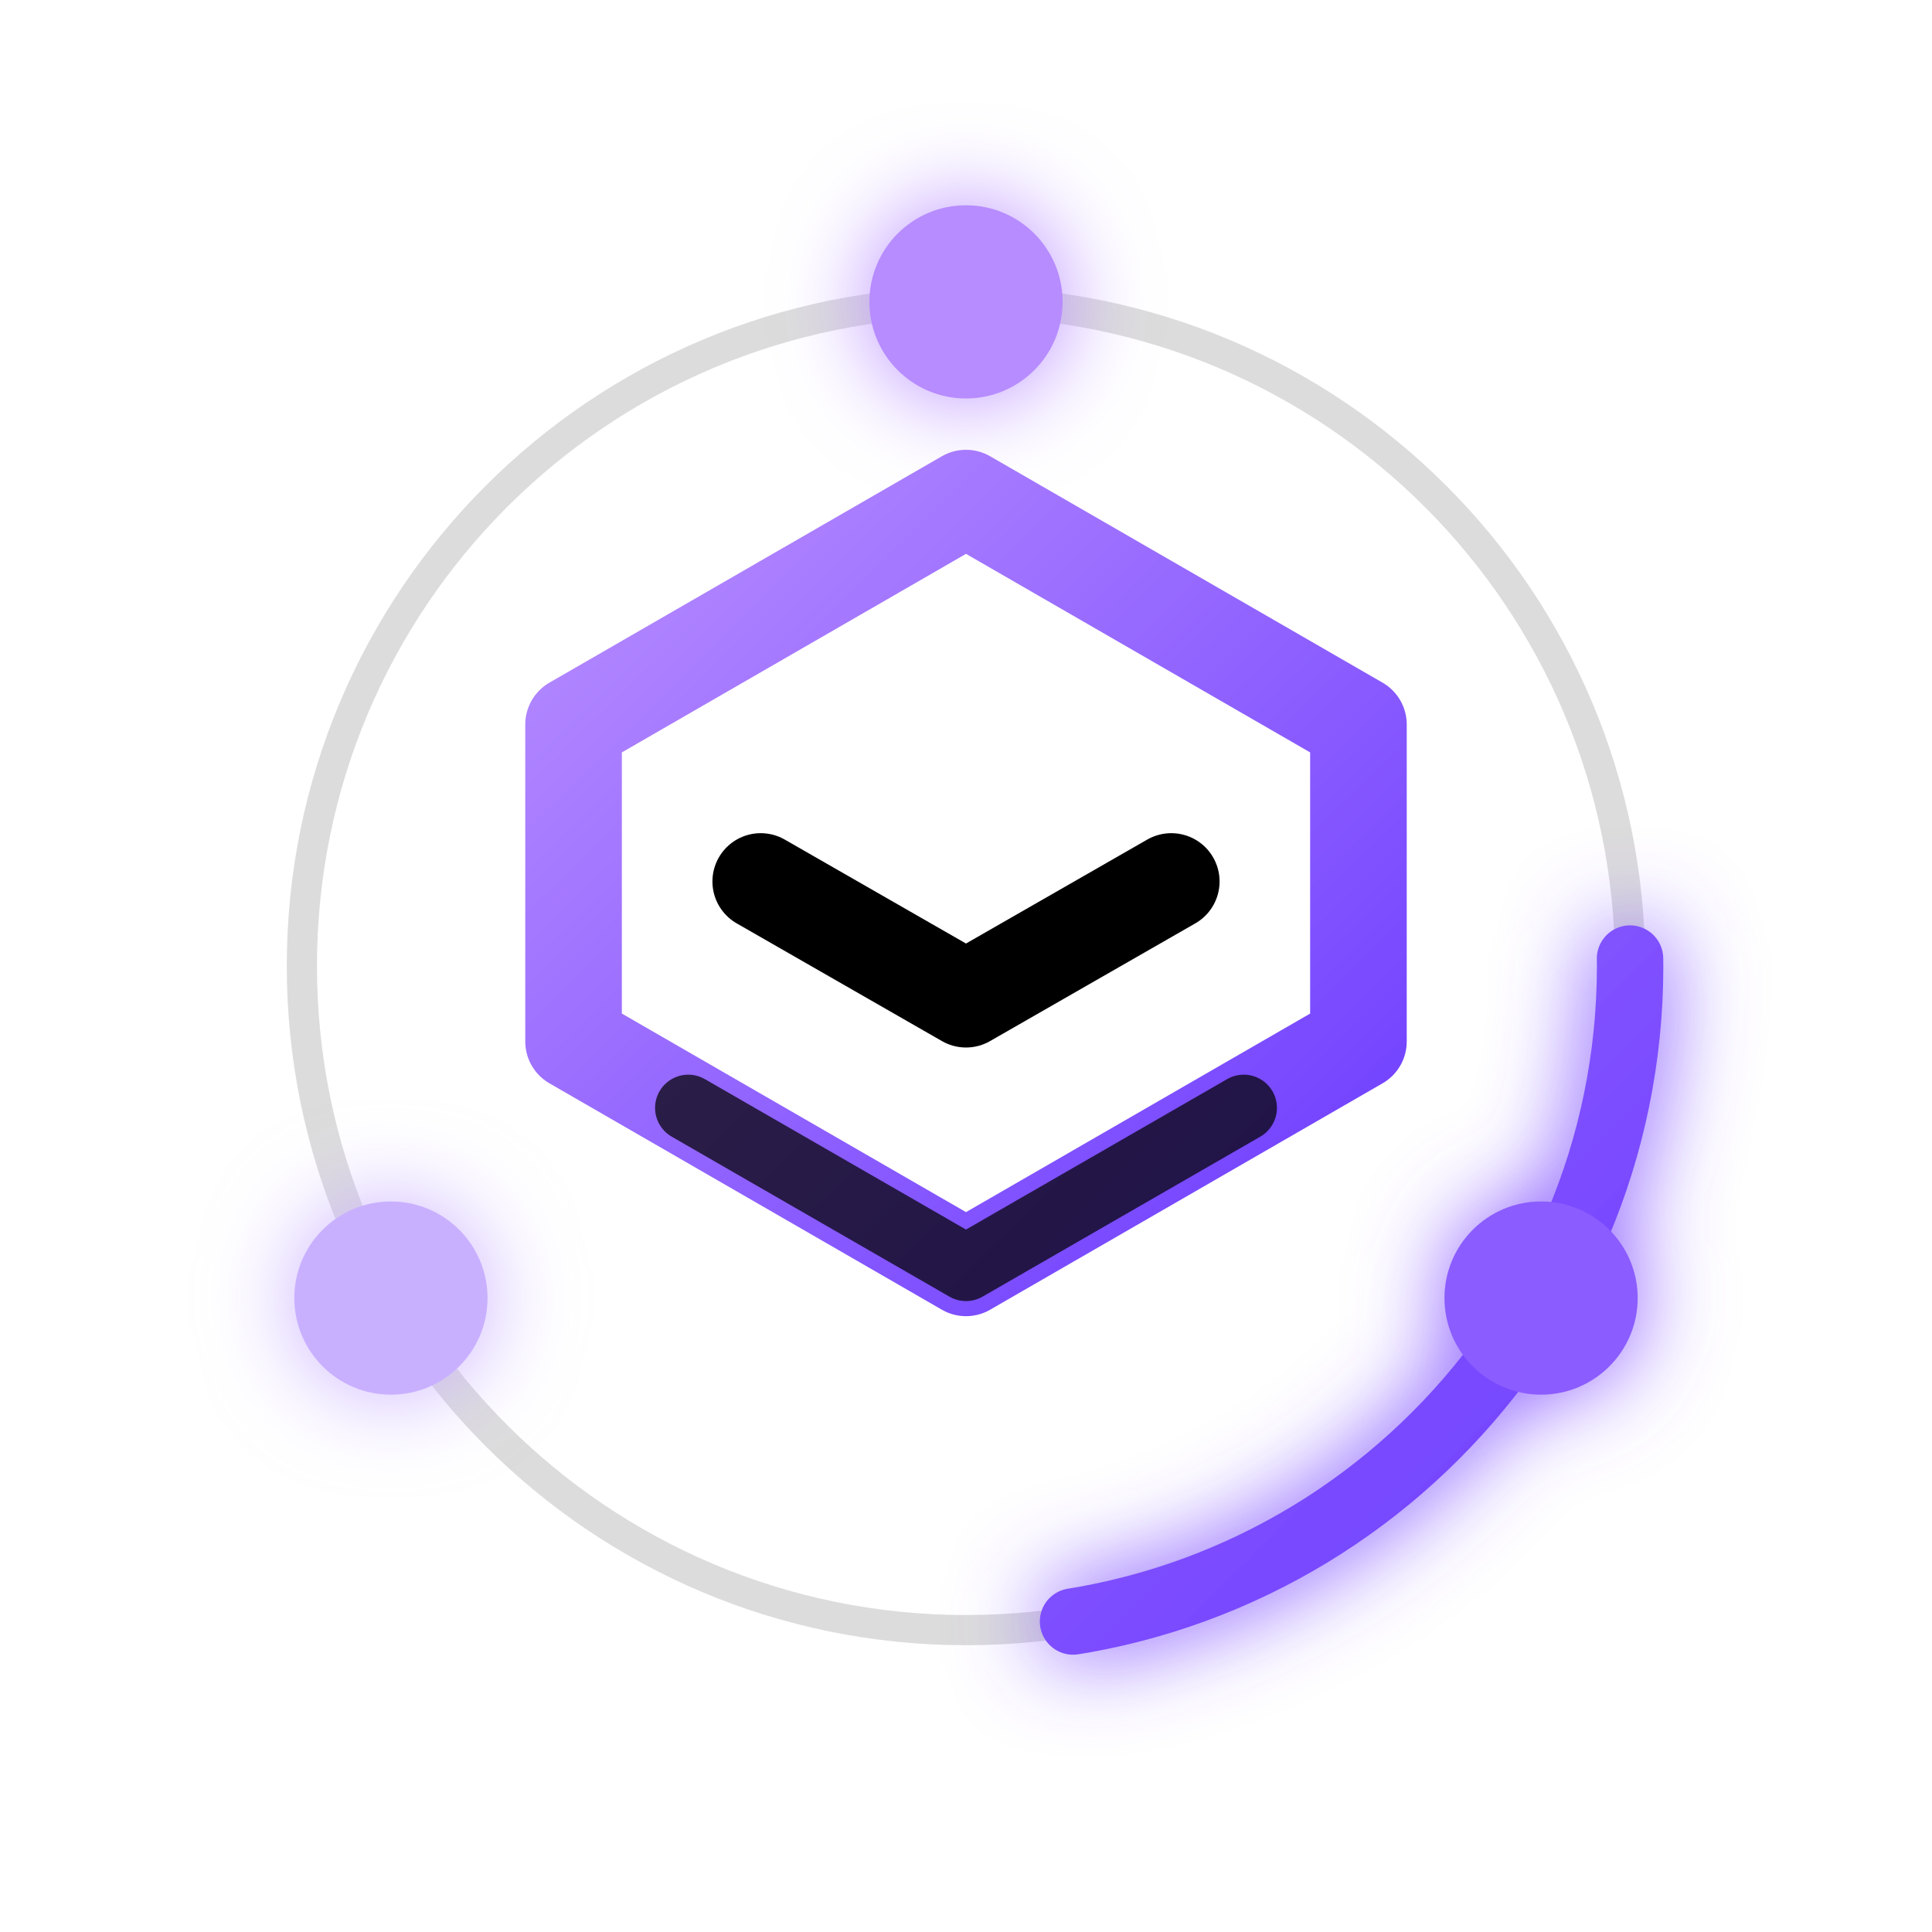
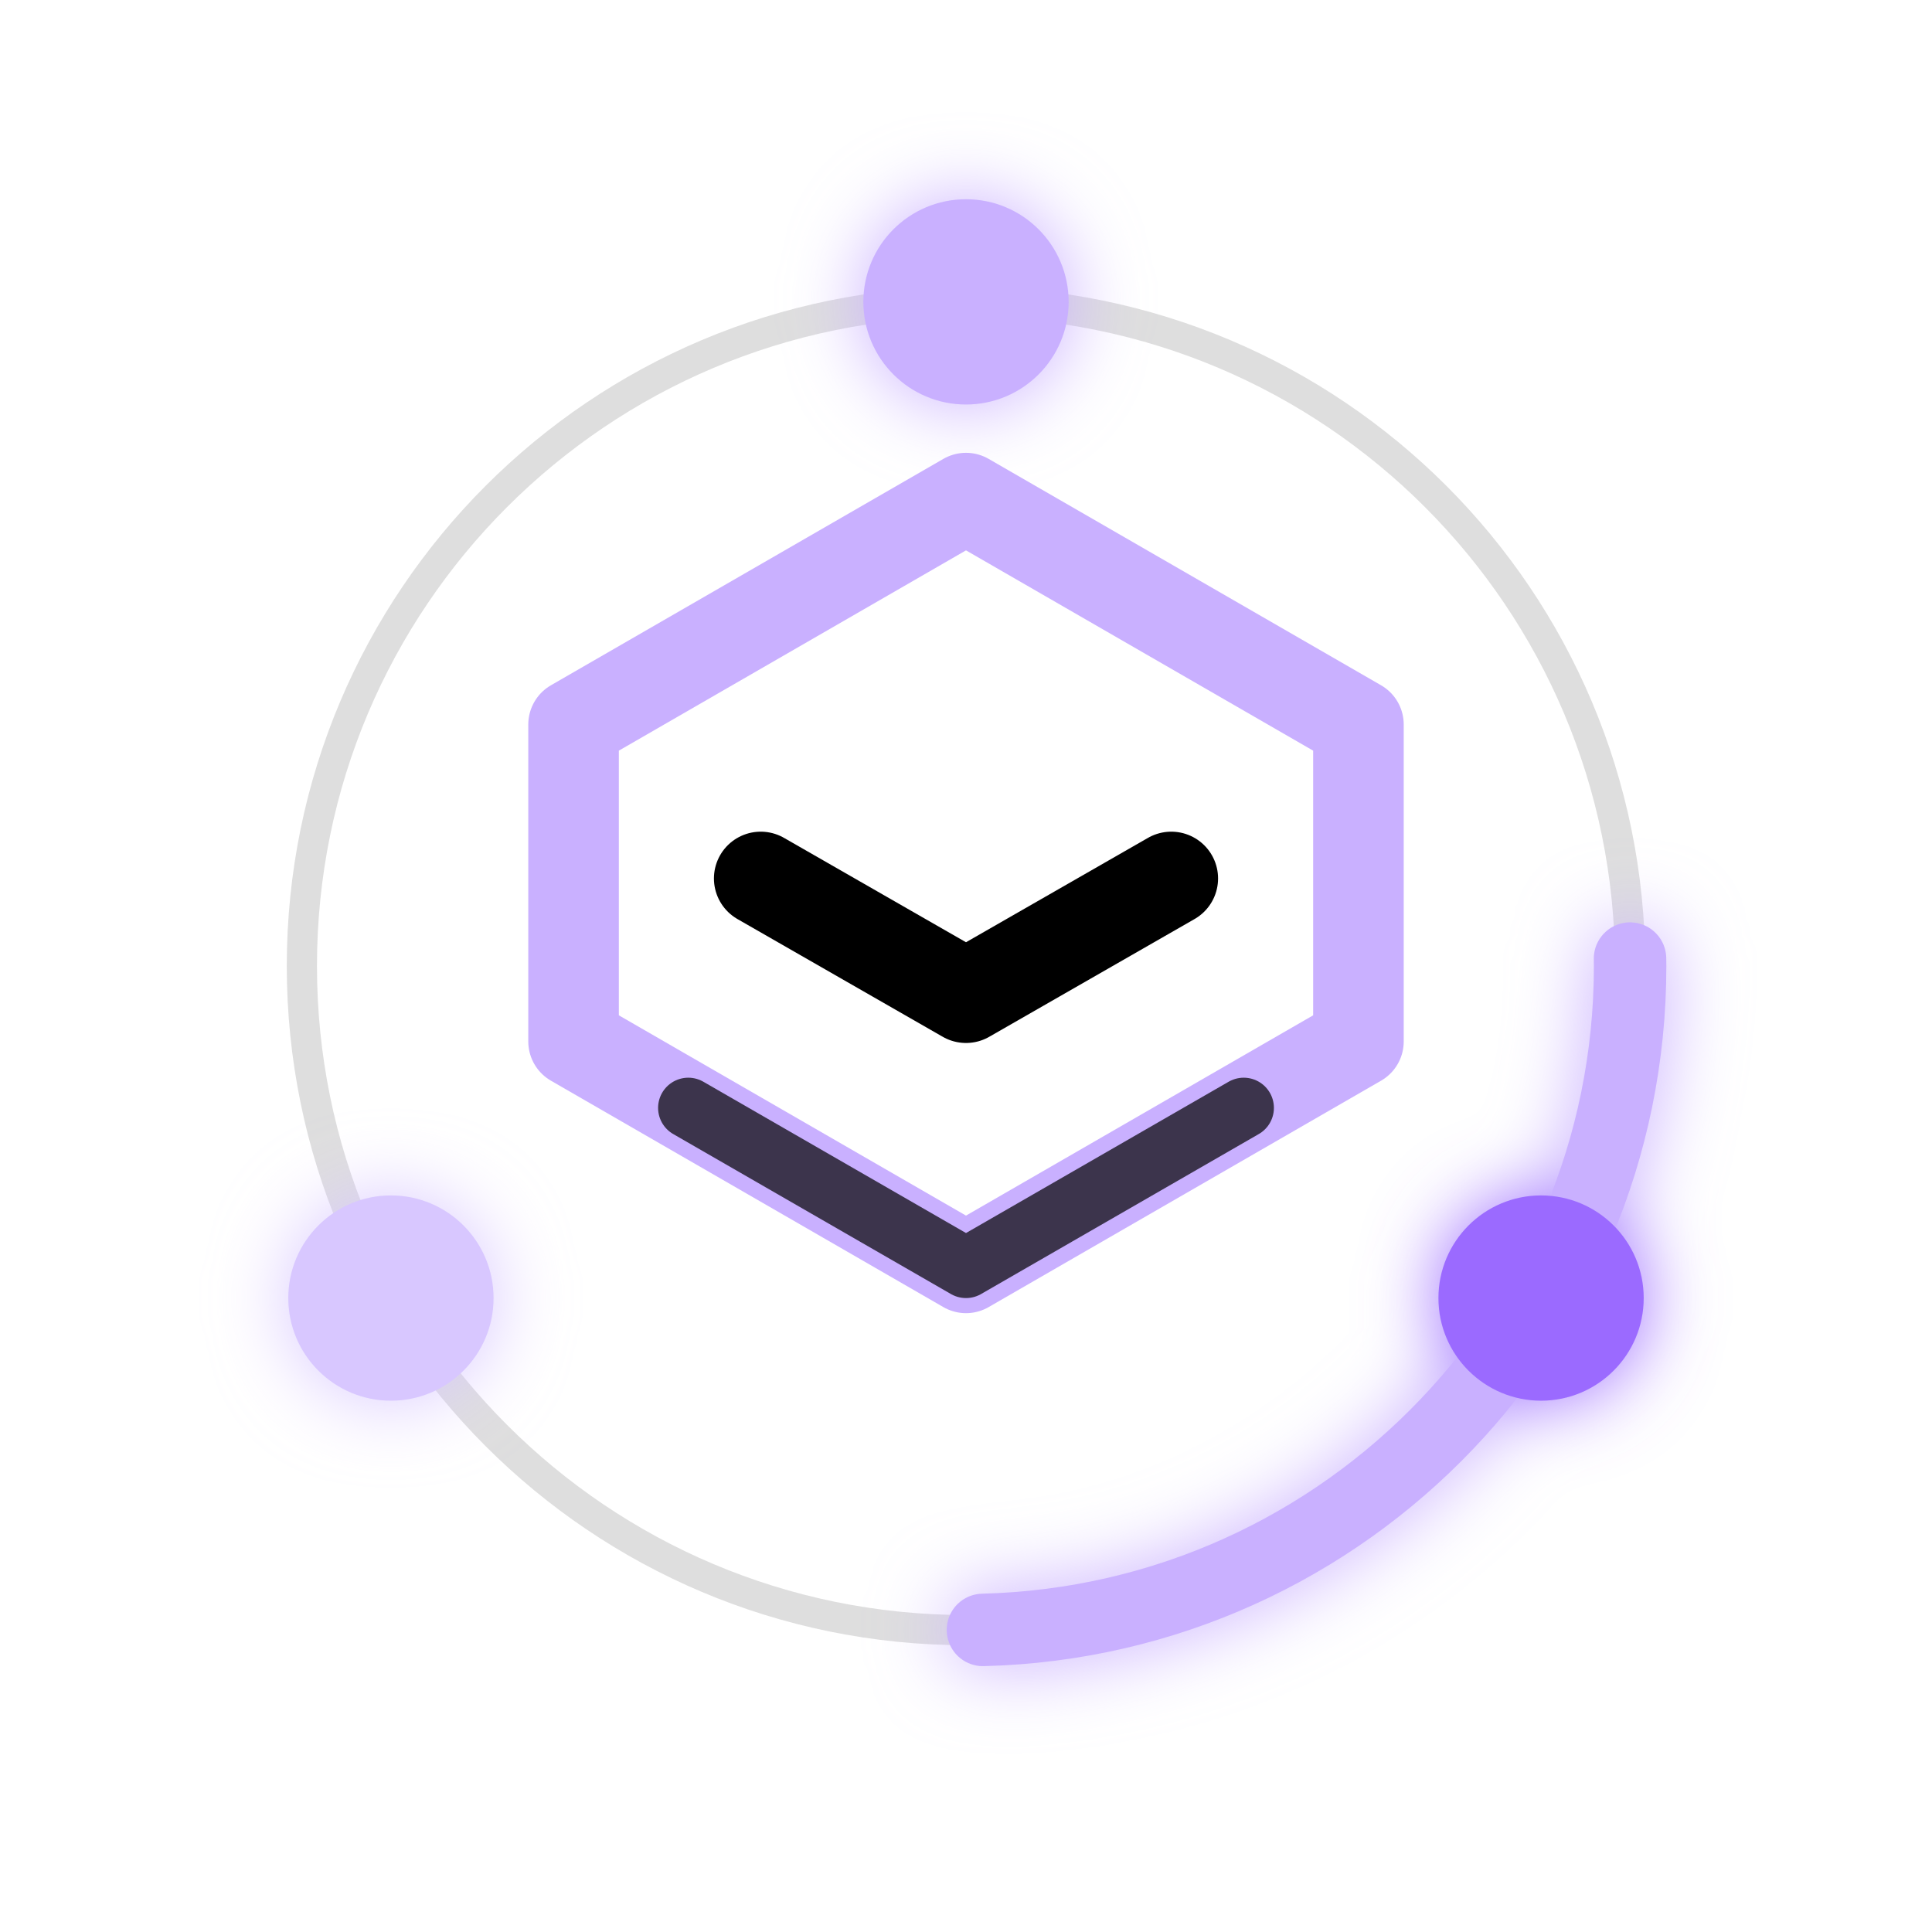
- <svg xmlns="http://www.w3.org/2000/svg" viewBox="0 0 64 64" role="img" aria-label="GenLayer loading spinner">
+ <svg xmlns="http://www.w3.org/2000/svg" viewBox="0 0 64 64" role="img" aria-label="GenLayer consensus loading spinner">
  <defs>
-     <linearGradient id="genlayer-gradient" x1="0" y1="0" x2="1" y2="1">
-       <stop offset="0%" stop-color="#B78CFF" />
-       <stop offset="100%" stop-color="#6D3DFF" />
+     <linearGradient id="gl" x1="8" y1="8" x2="56" y2="56">
+       <stop offset="0%" stop-color="#C9B0FF" />
+       <stop offset="48%" stop-color="#9B6BFF" />
+       <stop offset="100%" stop-color="#6935FF" />
    </linearGradient>
-     <filter id="soft-glow" x="-80%" y="-80%" width="260%" height="260%">
-       <feGaussianBlur stdDeviation="1.5" result="blur" />
+     <filter id="glow" x="-100%" y="-100%" width="300%" height="300%">
+       <feGaussianBlur in="SourceGraphic" stdDeviation="1.25" result="blur" />
      <feMerge>
        <feMergeNode in="blur" />
        <feMergeNode in="SourceGraphic" />
      </feMerge>
    </filter>
  </defs>
-   <circle cx="32" cy="32" r="22" fill="none" stroke="currentColor" stroke-opacity=".14" stroke-width="1" />
-   <g class="genlayer-ring" transform-origin="32px 32px" filter="url(#soft-glow)">
-     <circle cx="32" cy="32" r="22" fill="none" stroke="url(#genlayer-gradient)" stroke-width="2.2" stroke-linecap="round" stroke-dasharray="31 107" />
-     <circle cx="32" cy="10" r="3.2" fill="#B78CFF" />
-     <circle cx="51.05" cy="43" r="3.2" fill="#8B5CFF" />
-     <circle cx="12.95" cy="43" r="3.2" fill="#C9B0FF" />
+   <circle cx="32" cy="32" r="22" fill="none" stroke="currentColor" stroke-width="1" opacity=".13" />
+   <g class="validator-network" transform-origin="32px 32px" filter="url(#glow)">
+     <circle cx="32" cy="32" r="22" fill="none" stroke="url(#gl)" stroke-width="2.4" stroke-linecap="round" stroke-dasharray="34 104" />
+     <circle cx="32" cy="10" r="3.4" fill="#C9B0FF" class="validator validator-1" />
+     <circle cx="51.05" cy="43" r="3.4" fill="#9B6BFF" class="validator validator-2" />
+     <circle cx="12.95" cy="43" r="3.4" fill="#D8C7FF" class="validator validator-3" />
  </g>
-   <g class="genlayer-core">
-     <path d="M32 16.5          L45 24          V34.5          L32 42          L19 34.5          V24          Z" fill="none" stroke="url(#genlayer-gradient)" stroke-width="3.2" stroke-linejoin="round" />
-     <path d="M25.2 29.2          L32 33.1          L38.8 29.2" fill="none" stroke="currentColor" stroke-width="3.2" stroke-linecap="round" stroke-linejoin="round" />
-     <path d="M22.8 36.7          L32 42          L41.2 36.7" fill="none" stroke="currentColor" stroke-width="2.2" stroke-linecap="round" stroke-linejoin="round" opacity=".72" />
+   <g class="consensus-core" transform-origin="32px 32px">
+     <path d="         M32 16.5         L45 24         V34.5         L32 42         L19 34.5         V24         Z       " fill="none" stroke="url(#gl)" stroke-width="3" stroke-linejoin="round" />
+     <path d="         M25.2 29.1         L32 33         L38.8 29.1       " fill="none" stroke="currentColor" stroke-width="3.1" stroke-linecap="round" stroke-linejoin="round" />
+     <path d="         M22.8 36.7         L32 42         L41.2 36.7       " fill="none" stroke="currentColor" stroke-width="2" stroke-linecap="round" stroke-linejoin="round" opacity=".7" />
  </g>
+   <circle class="consensus-pulse" cx="32" cy="32" r="13" fill="none" stroke="url(#gl)" stroke-width="1.5" />
  <style>
-     .genlayer-ring {
+ 
+     /* -------------------------
+        Validator rotation
+     ------------------------- */
+ 
+     .validator-network {
      animation:
-         consensus-spin
+         network-rotation
        1.8s
        cubic-bezier(.55,.05,.25,.95)
        infinite;
    }

-     .genlayer-core {
-       transform-origin: 32px 32px;
-       animation:
-         consensus-pulse
-         1.8s
-         cubic-bezier(.4,0,.2,1)
-         infinite;
-     }
+     @keyframes network-rotation {

-     @keyframes consensus-spin {
      0% {
        transform: rotate(0deg);
-         opacity: .72;
+         opacity: .78;
      }

      45% {
        opacity: 1;
      }

      100% {
        transform: rotate(360deg);
-         opacity: .72;
+         opacity: .78;
      }
+ 
    }

-     @keyframes consensus-pulse {
-       0%, 100% {
-         transform: scale(.94);
-         opacity: .82;
+ 
+     /* -------------------------
+        Validator activity
+     ------------------------- */
+ 
+     .validator {
+       transform-origin: center;
+       animation:
+         validator-pulse
+         1.8s
+         ease-in-out
+         infinite;
+     }
+ 
+     .validator-2 {
+       animation-delay: -.6s;
+     }
+ 
+     .validator-3 {
+       animation-delay: -1.2s;
+     }
+ 
+     @keyframes validator-pulse {
+ 
+       0%,
+       100% {
+         transform: scale(.82);
+         opacity: .7;
      }

-       48%, 58% {
+       45%,
+       60% {
+         transform: scale(1.12);
+         opacity: 1;
+       }
+ 
+     }
+ 
+ 
+     /* -------------------------
+        Consensus core
+     ------------------------- */
+ 
+     .consensus-core {
+       animation:
+         core-pulse
+         1.8s
+         cubic-bezier(.4,0,.2,1)
+         infinite;
+     }
+ 
+     @keyframes core-pulse {
+ 
+       0%,
+       100% {
+         transform: scale(.93);
+         opacity: .86;
+       }
+ 
+       48%,
+       60% {
        transform: scale(1);
        opacity: 1;
      }
+ 
    }

+ 
+     /* -------------------------
+        Consensus wave
+     ------------------------- */
+ 
+     .consensus-pulse {
+       transform-origin: 32px 32px;
+       animation:
+         consensus-wave
+         1.8s
+         ease-out
+         infinite;
+       opacity: 0;
+     }
+ 
+     @keyframes consensus-wave {
+ 
+       0% {
+         transform: scale(.65);
+         opacity: 0;
+       }
+ 
+       48% {
+         opacity: .7;
+       }
+ 
+       75% {
+         transform: scale(1.45);
+         opacity: 0;
+       }
+ 
+       100% {
+         transform: scale(1.45);
+         opacity: 0;
+       }
+ 
+     }
+ 
+ 
+     /* -------------------------
+        Accessibility
+     ------------------------- */
+ 
    @media (prefers-reduced-motion: reduce) {
-       .genlayer-ring,
-       .genlayer-core {
+ 
+       .validator-network,
+       .validator,
+       .consensus-core,
+       .consensus-pulse {
        animation: none;
      }
+ 
    }
+ 
  </style>
</svg>
